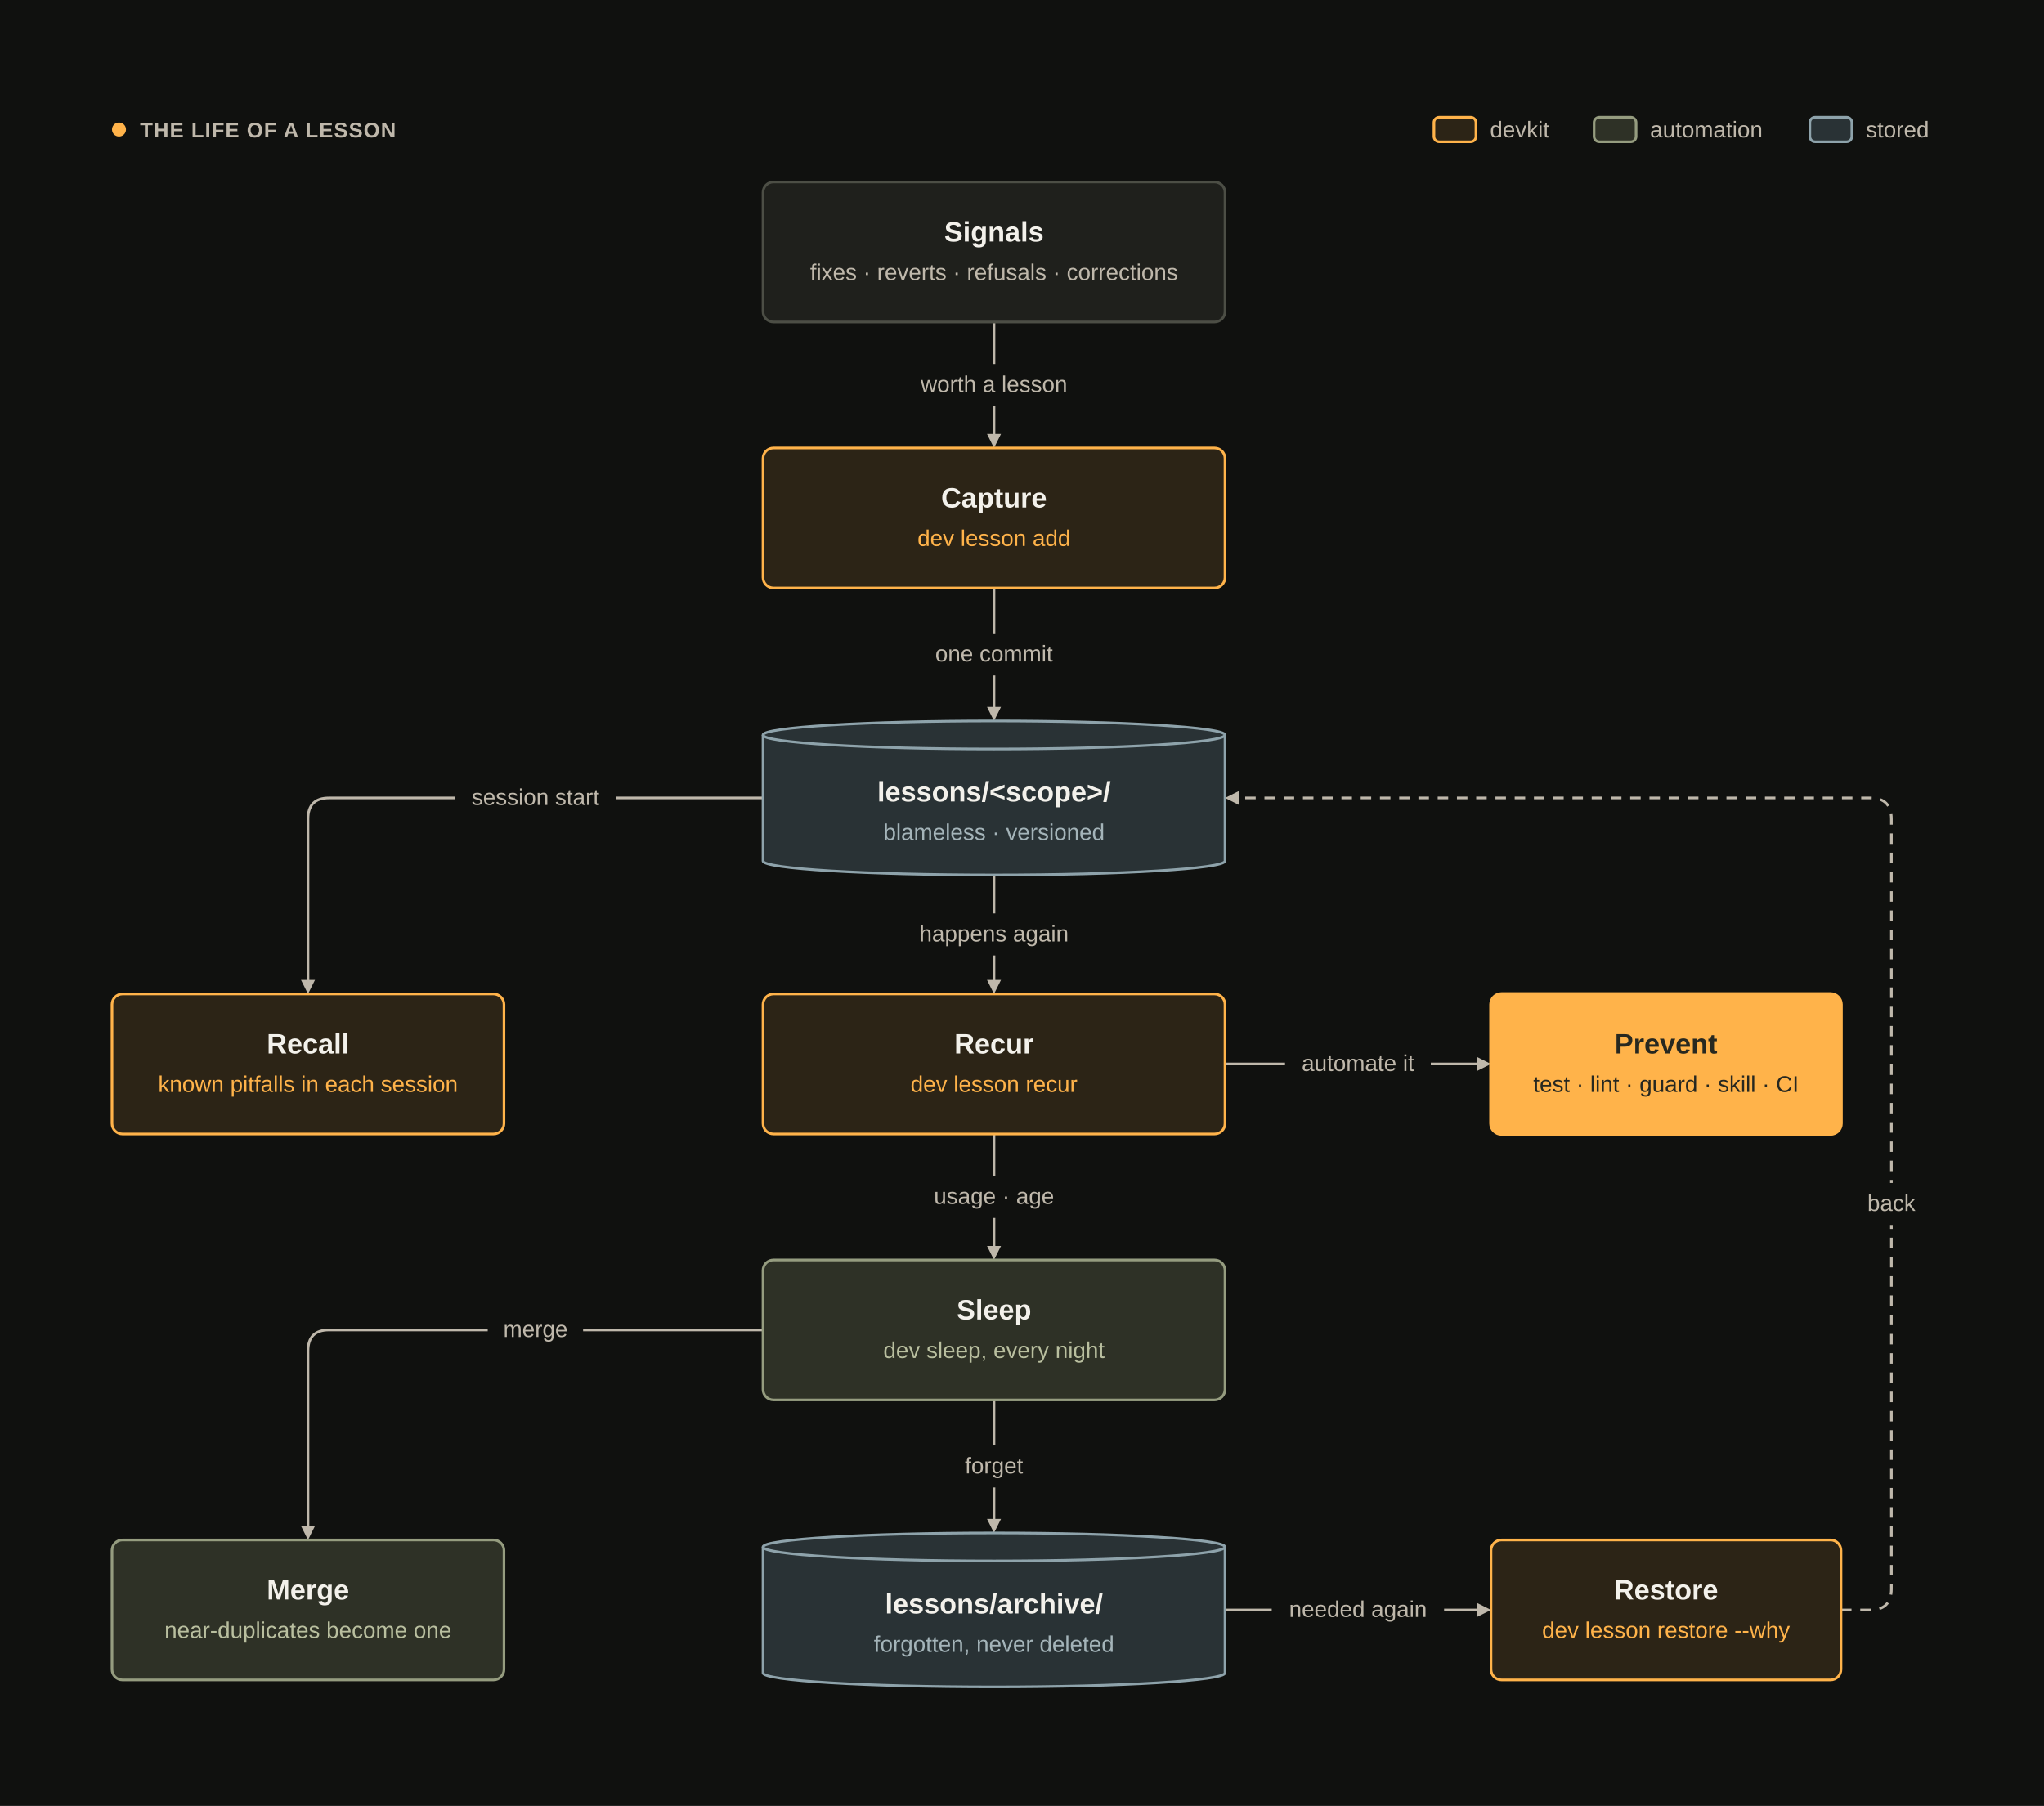
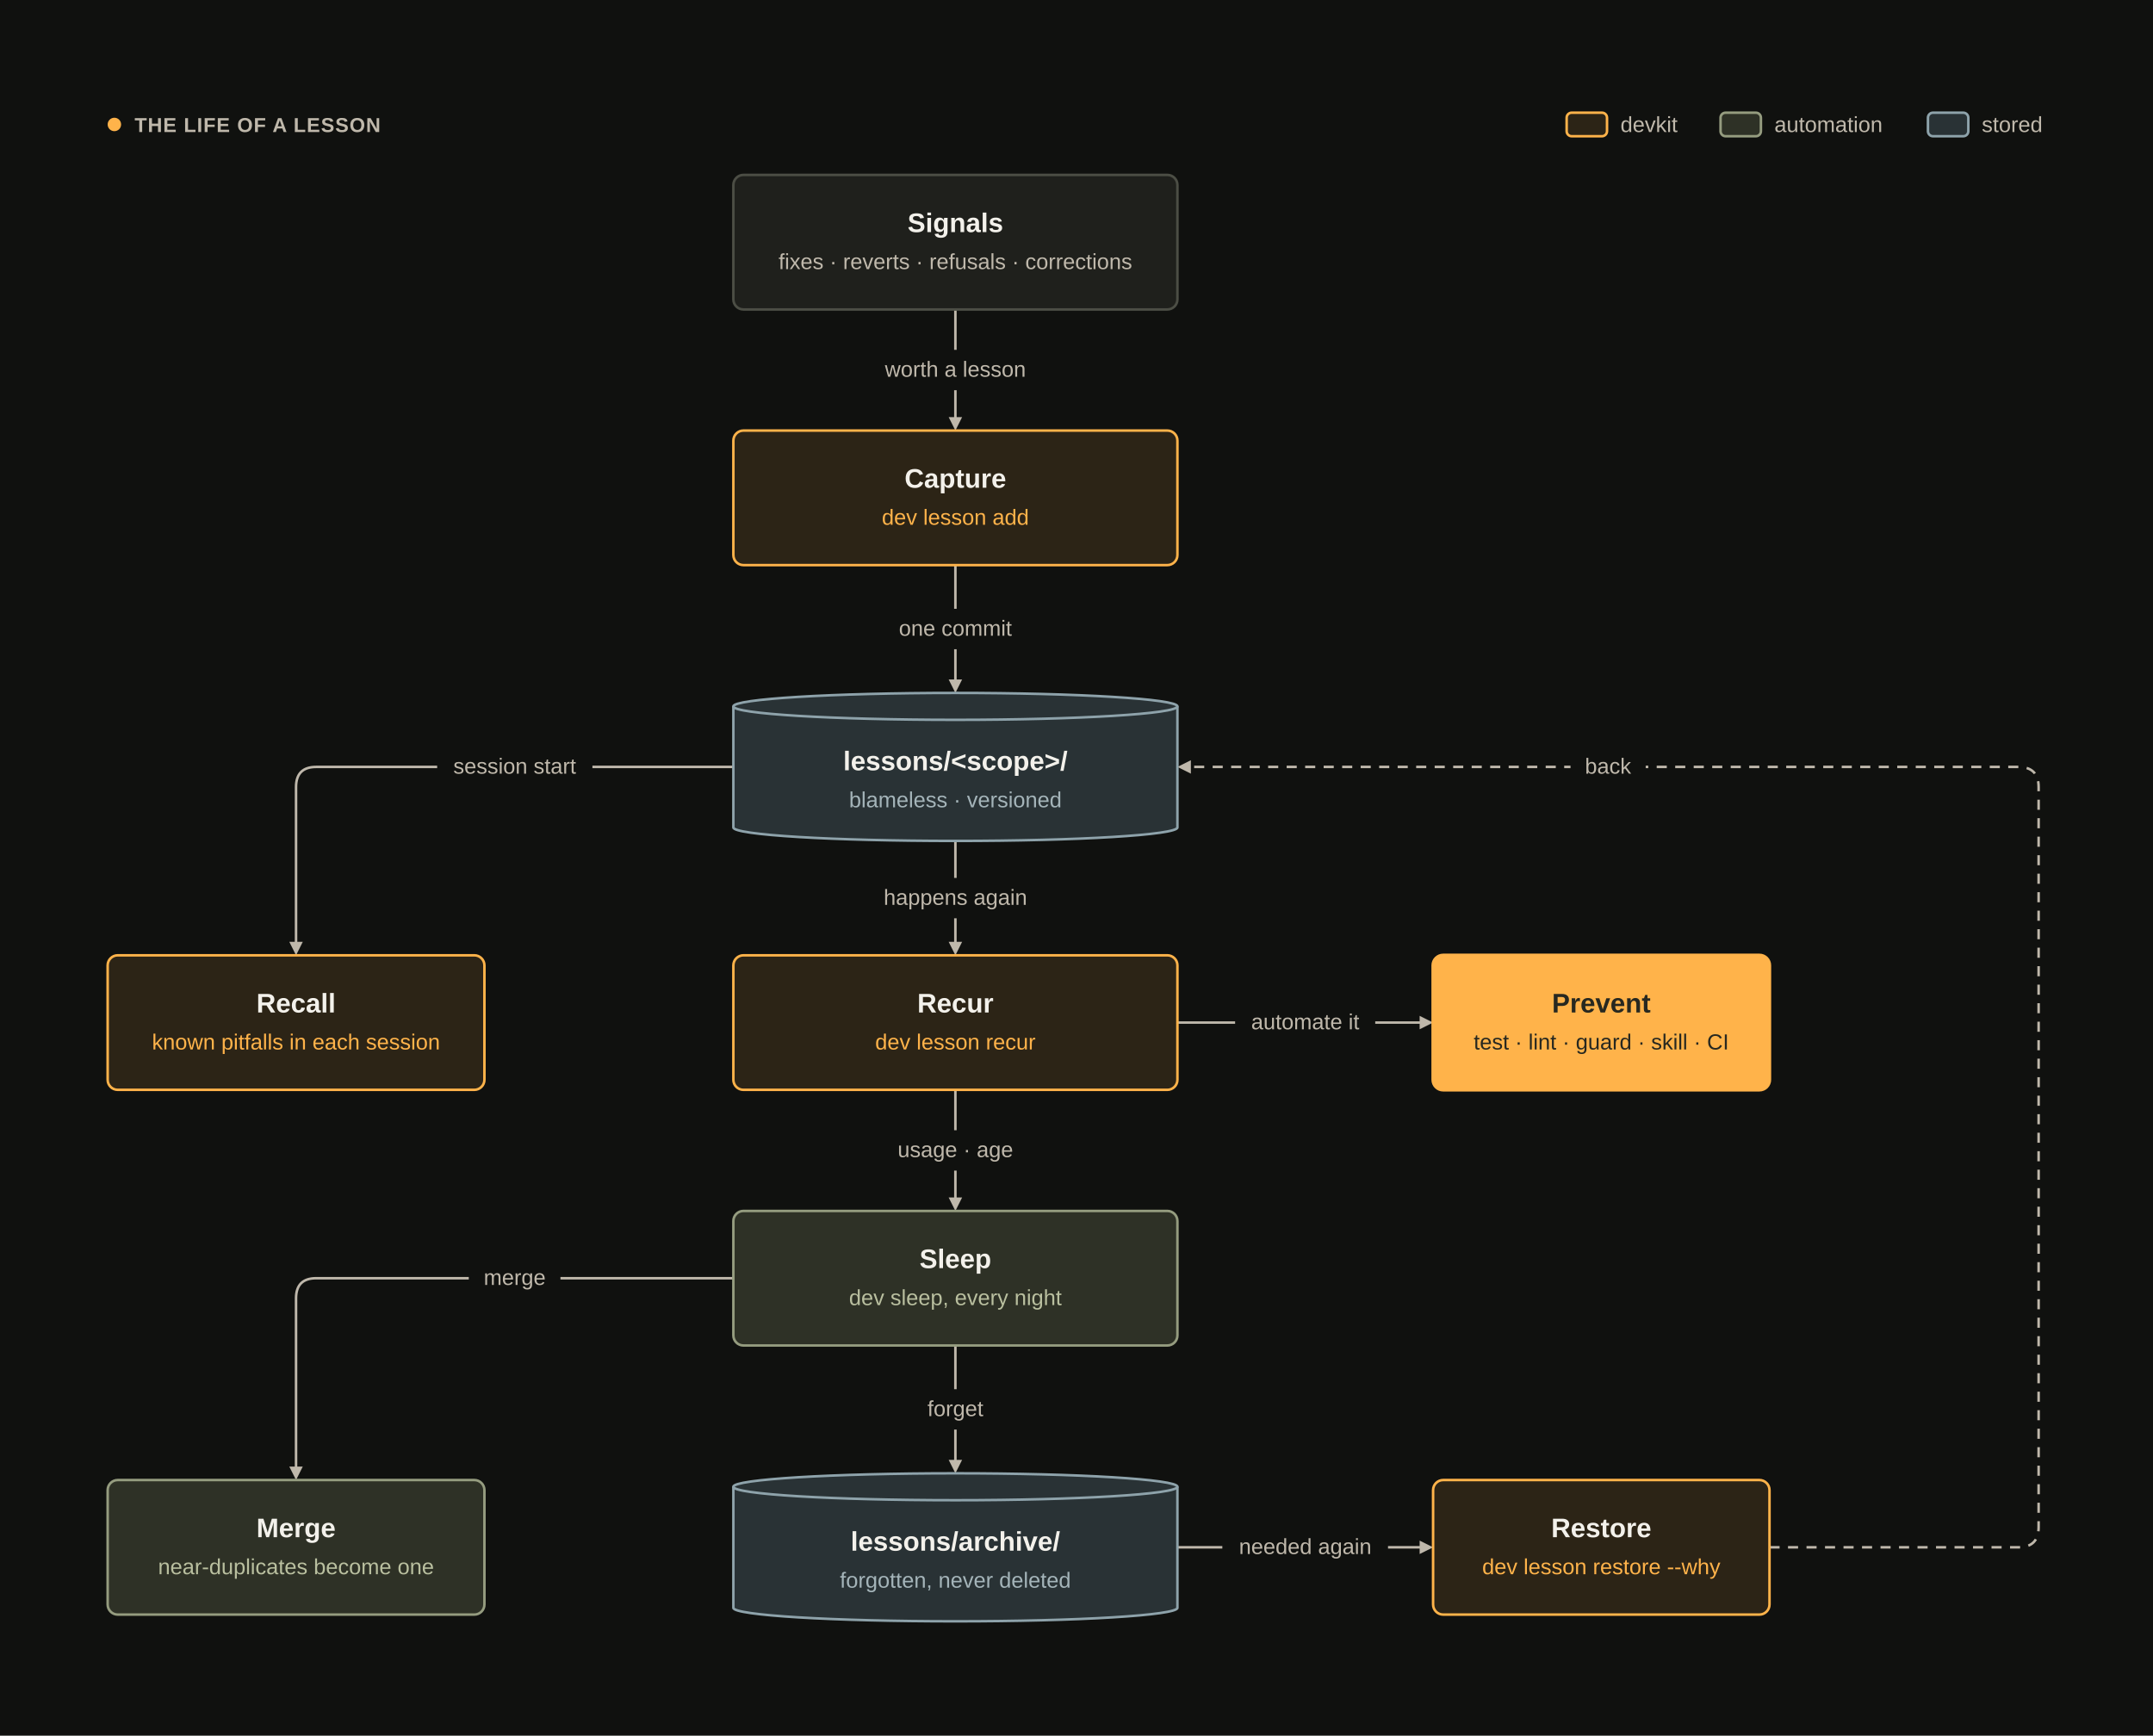
- <svg xmlns="http://www.w3.org/2000/svg" width="1168" height="1032" viewBox="0 0 1168 1032" role="img" aria-labelledby="dk-title dk-desc">
-   <rect width="1168" height="1032" fill="#10110F" />
+ <svg xmlns="http://www.w3.org/2000/svg" width="1280" height="1032" viewBox="0 0 1280 1032" role="img" aria-labelledby="dk-title dk-desc">
+   <rect width="1280" height="1032" fill="#10110F" />
  <g font-family="Manrope, 'Manrope Variable', system-ui, -apple-system, 'Segoe UI', Arial, sans-serif">
    <circle cx="68" cy="74" r="4" fill="#FFB34A" />
    <text x="80" y="78.5" font-size="12" font-weight="600" fill="#BFB8AB" letter-spacing="0.48">THE LIFE OF A LESSON</text>
-     <text x="1066.2" y="78.5" font-size="13" font-weight="400" fill="#BFB8AB">stored</text>
-     <g transform="translate(1034.2,74)">
+     <text x="1178.2" y="78.5" font-size="13" font-weight="400" fill="#BFB8AB">stored</text>
+     <g transform="translate(1146.2,74)">
      <rect x="0" y="-7" width="24" height="14" rx="3" fill="#293235" stroke="#8EA3AB" stroke-width="1.5" />
    </g>
-     <text x="942.9" y="78.5" font-size="13" font-weight="400" fill="#BFB8AB">automation</text>
-     <g transform="translate(910.9,74)">
+     <text x="1054.9" y="78.5" font-size="13" font-weight="400" fill="#BFB8AB">automation</text>
+     <g transform="translate(1022.9,74)">
      <rect x="0" y="-7" width="24" height="14" rx="3" fill="#2E3126" stroke="#959C7F" stroke-width="1.5" />
    </g>
-     <text x="851.4" y="78.5" font-size="13" font-weight="400" fill="#BFB8AB">devkit</text>
-     <g transform="translate(819.4,74)">
+     <text x="963.4" y="78.5" font-size="13" font-weight="400" fill="#BFB8AB">devkit</text>
+     <g transform="translate(931.4,74)">
      <rect x="0" y="-7" width="24" height="14" rx="3" fill="#2C2416" stroke="#FFB34A" stroke-width="1.5" />
    </g>
    <g transform="translate(64.0,104.0)">
      <path d="M504.0,80.0 L504.0,144.5" fill="none" stroke="#BFB8AB" stroke-width="1.5" stroke-linejoin="round" stroke-linecap="round" />
      <polygon points="504.0,152.0 500.0,144.0 508.0,144.0" fill="#BFB8AB" />
      <rect x="452.2" y="104.0" width="103.7" height="24.0" rx="11.0" fill="#10110F" />
      <text x="504.0" y="120.0" font-size="13" font-weight="400" fill="#BFB8AB" text-anchor="middle">worth a lesson</text>
      <path d="M504.0,232.0 L504.0,300.5" fill="none" stroke="#BFB8AB" stroke-width="1.5" stroke-linejoin="round" stroke-linecap="round" />
      <polygon points="504.0,308.0 500.0,300.0 508.0,300.0" fill="#BFB8AB" />
      <rect x="460.9" y="258.0" width="86.2" height="24.0" rx="11.0" fill="#10110F" />
      <text x="504.0" y="274.0" font-size="13" font-weight="400" fill="#BFB8AB" text-anchor="middle">one commit</text>
      <path d="M372.0,352.0 L124.0,352.0 Q112.0,352.0 112.0,364.0 L112.0,456.5" fill="none" stroke="#BFB8AB" stroke-width="1.5" stroke-linejoin="round" stroke-linecap="round" />
      <polygon points="112.0,464.0 108.0,456.0 116.0,456.0" fill="#BFB8AB" />
      <rect x="195.9" y="340.0" width="92.3" height="24.0" rx="11.0" fill="#10110F" />
      <text x="242.0" y="356.0" font-size="13" font-weight="400" fill="#BFB8AB" text-anchor="middle">session start</text>
      <path d="M504.0,396.0 L504.0,456.5" fill="none" stroke="#BFB8AB" stroke-width="1.5" stroke-linejoin="round" stroke-linecap="round" />
      <polygon points="504.0,464.0 500.0,456.0 508.0,456.0" fill="#BFB8AB" />
      <rect x="451.4" y="418.0" width="105.3" height="24.0" rx="11.0" fill="#10110F" />
      <text x="504.0" y="434.0" font-size="13" font-weight="400" fill="#BFB8AB" text-anchor="middle">happens again</text>
      <path d="M636.0,504.0 L780.5,504.0" fill="none" stroke="#BFB8AB" stroke-width="1.5" stroke-linejoin="round" stroke-linecap="round" />
      <polygon points="788.0,504.0 780.0,508.0 780.0,500.0" fill="#BFB8AB" />
      <rect x="670.3" y="492.0" width="83.3" height="24.0" rx="11.0" fill="#10110F" />
      <text x="712.0" y="508.0" font-size="13" font-weight="400" fill="#BFB8AB" text-anchor="middle">automate it</text>
      <path d="M504.0,544.0 L504.0,608.5" fill="none" stroke="#BFB8AB" stroke-width="1.5" stroke-linejoin="round" stroke-linecap="round" />
      <polygon points="504.0,616.0 500.0,608.0 508.0,608.0" fill="#BFB8AB" />
      <rect x="460.4" y="568.0" width="87.1" height="24.0" rx="11.0" fill="#10110F" />
      <text x="504.0" y="584.0" font-size="13" font-weight="400" fill="#BFB8AB" text-anchor="middle">usage · age</text>
      <path d="M372.0,656.0 L124.0,656.0 Q112.0,656.0 112.0,668.0 L112.0,768.5" fill="none" stroke="#BFB8AB" stroke-width="1.5" stroke-linejoin="round" stroke-linecap="round" />
      <polygon points="112.0,776.0 108.0,768.0 116.0,768.0" fill="#BFB8AB" />
      <rect x="214.7" y="644.0" width="54.5" height="24.0" rx="11.0" fill="#10110F" />
      <text x="242.0" y="660.0" font-size="13" font-weight="400" fill="#BFB8AB" text-anchor="middle">merge</text>
      <path d="M504.0,696.0 L504.0,764.5" fill="none" stroke="#BFB8AB" stroke-width="1.5" stroke-linejoin="round" stroke-linecap="round" />
      <polygon points="504.0,772.0 500.0,764.0 508.0,764.0" fill="#BFB8AB" />
      <rect x="478.6" y="722.0" width="50.8" height="24.0" rx="11.0" fill="#10110F" />
      <text x="504.0" y="738.0" font-size="13" font-weight="400" fill="#BFB8AB" text-anchor="middle">forget</text>
      <path d="M636.0,816.0 L780.5,816.0" fill="none" stroke="#BFB8AB" stroke-width="1.5" stroke-linejoin="round" stroke-linecap="round" />
      <polygon points="788.0,816.0 780.0,820.0 780.0,812.0" fill="#BFB8AB" />
      <rect x="662.7" y="804.0" width="98.5" height="24.0" rx="11.0" fill="#10110F" />
      <text x="712.0" y="820.0" font-size="13" font-weight="400" fill="#BFB8AB" text-anchor="middle">needed again</text>
-       <path d="M988.0,816.0 L1004.8,816.0 Q1016.8,816.0 1016.8,804.0 L1016.8,364.0 Q1016.8,352.0 1004.8,352.0 L643.5,352.0" fill="none" stroke="#BFB8AB" stroke-width="1.5" stroke-linejoin="round" stroke-dasharray="6 5" stroke-linecap="butt" />
+       <path d="M988.0,816.0 L1136.0,816.0 Q1148.0,816.0 1148.0,804.0 L1148.0,364.0 Q1148.0,352.0 1136.0,352.0 L643.5,352.0" fill="none" stroke="#BFB8AB" stroke-width="1.5" stroke-linejoin="round" stroke-dasharray="6 5" stroke-linecap="butt" />
      <polygon points="636.0,352.0 644.0,348.0 644.0,356.0" fill="#BFB8AB" />
-       <rect x="994.5" y="572.0" width="44.7" height="24.0" rx="11.0" fill="#10110F" />
-       <text x="1016.8" y="588.0" font-size="13" font-weight="400" fill="#BFB8AB" text-anchor="middle">back</text>
+       <rect x="869.7" y="340.0" width="44.7" height="24.0" rx="11.0" fill="#10110F" />
+       <text x="892.0" y="356.0" font-size="13" font-weight="400" fill="#BFB8AB" text-anchor="middle">back</text>
      <rect x="372.0" y="0.0" width="264.0" height="80.0" rx="6.0" fill="#1F201C" stroke="#4C4E45" stroke-width="1.5" />
      <text x="504.0" y="34.0" font-size="16" font-weight="600" fill="#F3F1EB" text-anchor="middle">Signals</text>
      <text x="504.0" y="56.0" font-size="13" font-weight="400" fill="#BFB8AB" text-anchor="middle">fixes · reverts · refusals · corrections</text>
      <rect x="372.0" y="152.0" width="264.0" height="80.0" rx="6.0" fill="#2C2416" stroke="#FFB34A" stroke-width="1.5" />
      <text x="504.0" y="186.0" font-size="16" font-weight="600" fill="#F3F1EB" text-anchor="middle">Capture</text>
      <text x="504.0" y="208.0" font-size="13" font-weight="400" fill="#FFB34A" text-anchor="middle">dev lesson add</text>
      <path d="M372.0,316.0 A132.0,8 0 0 1 636.0,316.0 L636.0,388.0 A132.0,8 0 0 1 372.0,388.0 Z" fill="#293235" stroke="#8EA3AB" stroke-width="1.5" />
      <path d="M372.0,316.0 A132.0,8 0 0 0 636.0,316.0" fill="none" stroke="#8EA3AB" stroke-width="1.5" />
      <text x="504.0" y="354.0" font-size="16" font-weight="600" fill="#F3F1EB" text-anchor="middle">lessons/&lt;scope&gt;/</text>
      <text x="504.0" y="376.0" font-size="13" font-weight="400" fill="#A4B4B9" text-anchor="middle">blameless · versioned</text>
      <rect x="0.0" y="464.0" width="224.0" height="80.0" rx="6.0" fill="#2C2416" stroke="#FFB34A" stroke-width="1.5" />
      <text x="112.0" y="498.0" font-size="16" font-weight="600" fill="#F3F1EB" text-anchor="middle">Recall</text>
      <text x="112.0" y="520.0" font-size="13" font-weight="400" fill="#FFB34A" text-anchor="middle">known pitfalls in each session</text>
      <rect x="372.0" y="464.0" width="264.0" height="80.0" rx="6.0" fill="#2C2416" stroke="#FFB34A" stroke-width="1.5" />
      <text x="504.0" y="498.0" font-size="16" font-weight="600" fill="#F3F1EB" text-anchor="middle">Recur</text>
      <text x="504.0" y="520.0" font-size="13" font-weight="400" fill="#FFB34A" text-anchor="middle">dev lesson recur</text>
      <rect x="788.0" y="464.0" width="200.0" height="80.0" rx="6.0" fill="#FFB34A" stroke="#FFB34A" stroke-width="2" />
      <text x="888.0" y="498.0" font-size="16" font-weight="600" fill="#272820" text-anchor="middle">Prevent</text>
      <text x="888.0" y="520.0" font-size="13" font-weight="400" fill="#272820" text-anchor="middle">test · lint · guard · skill · CI</text>
      <rect x="372.0" y="616.0" width="264.0" height="80.0" rx="6.0" fill="#2E3126" stroke="#959C7F" stroke-width="1.5" />
      <text x="504.0" y="650.0" font-size="16" font-weight="600" fill="#F3F1EB" text-anchor="middle">Sleep</text>
      <text x="504.0" y="672.0" font-size="13" font-weight="400" fill="#B9BF9F" text-anchor="middle">dev sleep, every night</text>
      <rect x="0.0" y="776.0" width="224.0" height="80.0" rx="6.0" fill="#2E3126" stroke="#959C7F" stroke-width="1.5" />
      <text x="112.0" y="810.0" font-size="16" font-weight="600" fill="#F3F1EB" text-anchor="middle">Merge</text>
      <text x="112.0" y="832.0" font-size="13" font-weight="400" fill="#B9BF9F" text-anchor="middle">near-duplicates become one</text>
      <path d="M372.0,780.0 A132.0,8 0 0 1 636.0,780.0 L636.0,852.0 A132.0,8 0 0 1 372.0,852.0 Z" fill="#293235" stroke="#8EA3AB" stroke-width="1.5" />
      <path d="M372.0,780.0 A132.0,8 0 0 0 636.0,780.0" fill="none" stroke="#8EA3AB" stroke-width="1.5" />
      <text x="504.0" y="818.0" font-size="16" font-weight="600" fill="#F3F1EB" text-anchor="middle">lessons/archive/</text>
      <text x="504.0" y="840.0" font-size="13" font-weight="400" fill="#A4B4B9" text-anchor="middle">forgotten, never deleted</text>
      <rect x="788.0" y="776.0" width="200.0" height="80.0" rx="6.0" fill="#2C2416" stroke="#FFB34A" stroke-width="1.5" />
      <text x="888.0" y="810.0" font-size="16" font-weight="600" fill="#F3F1EB" text-anchor="middle">Restore</text>
      <text x="888.0" y="832.0" font-size="13" font-weight="400" fill="#FFB34A" text-anchor="middle">dev lesson restore --why</text>
    </g>
  </g>
</svg>
